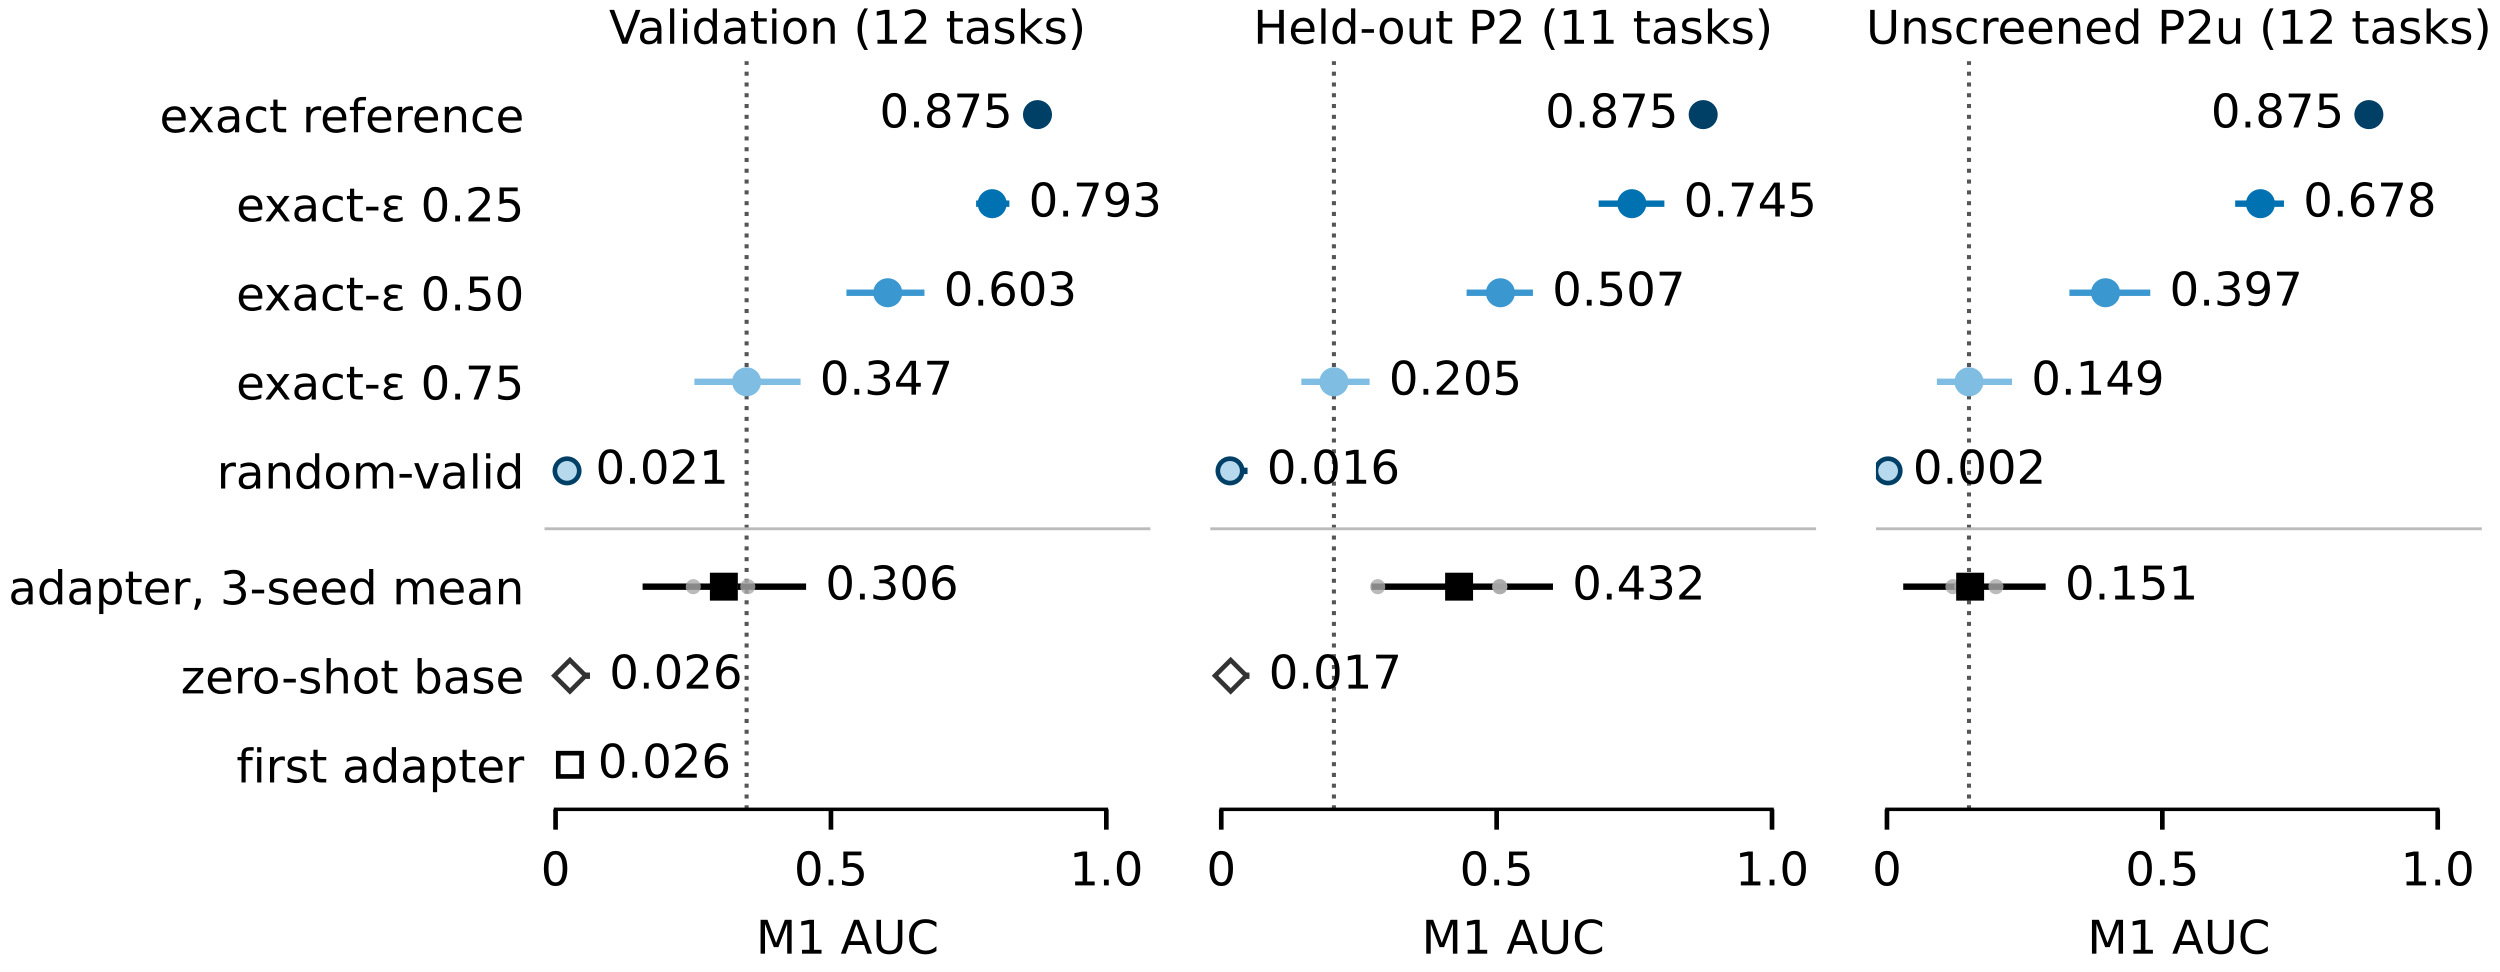
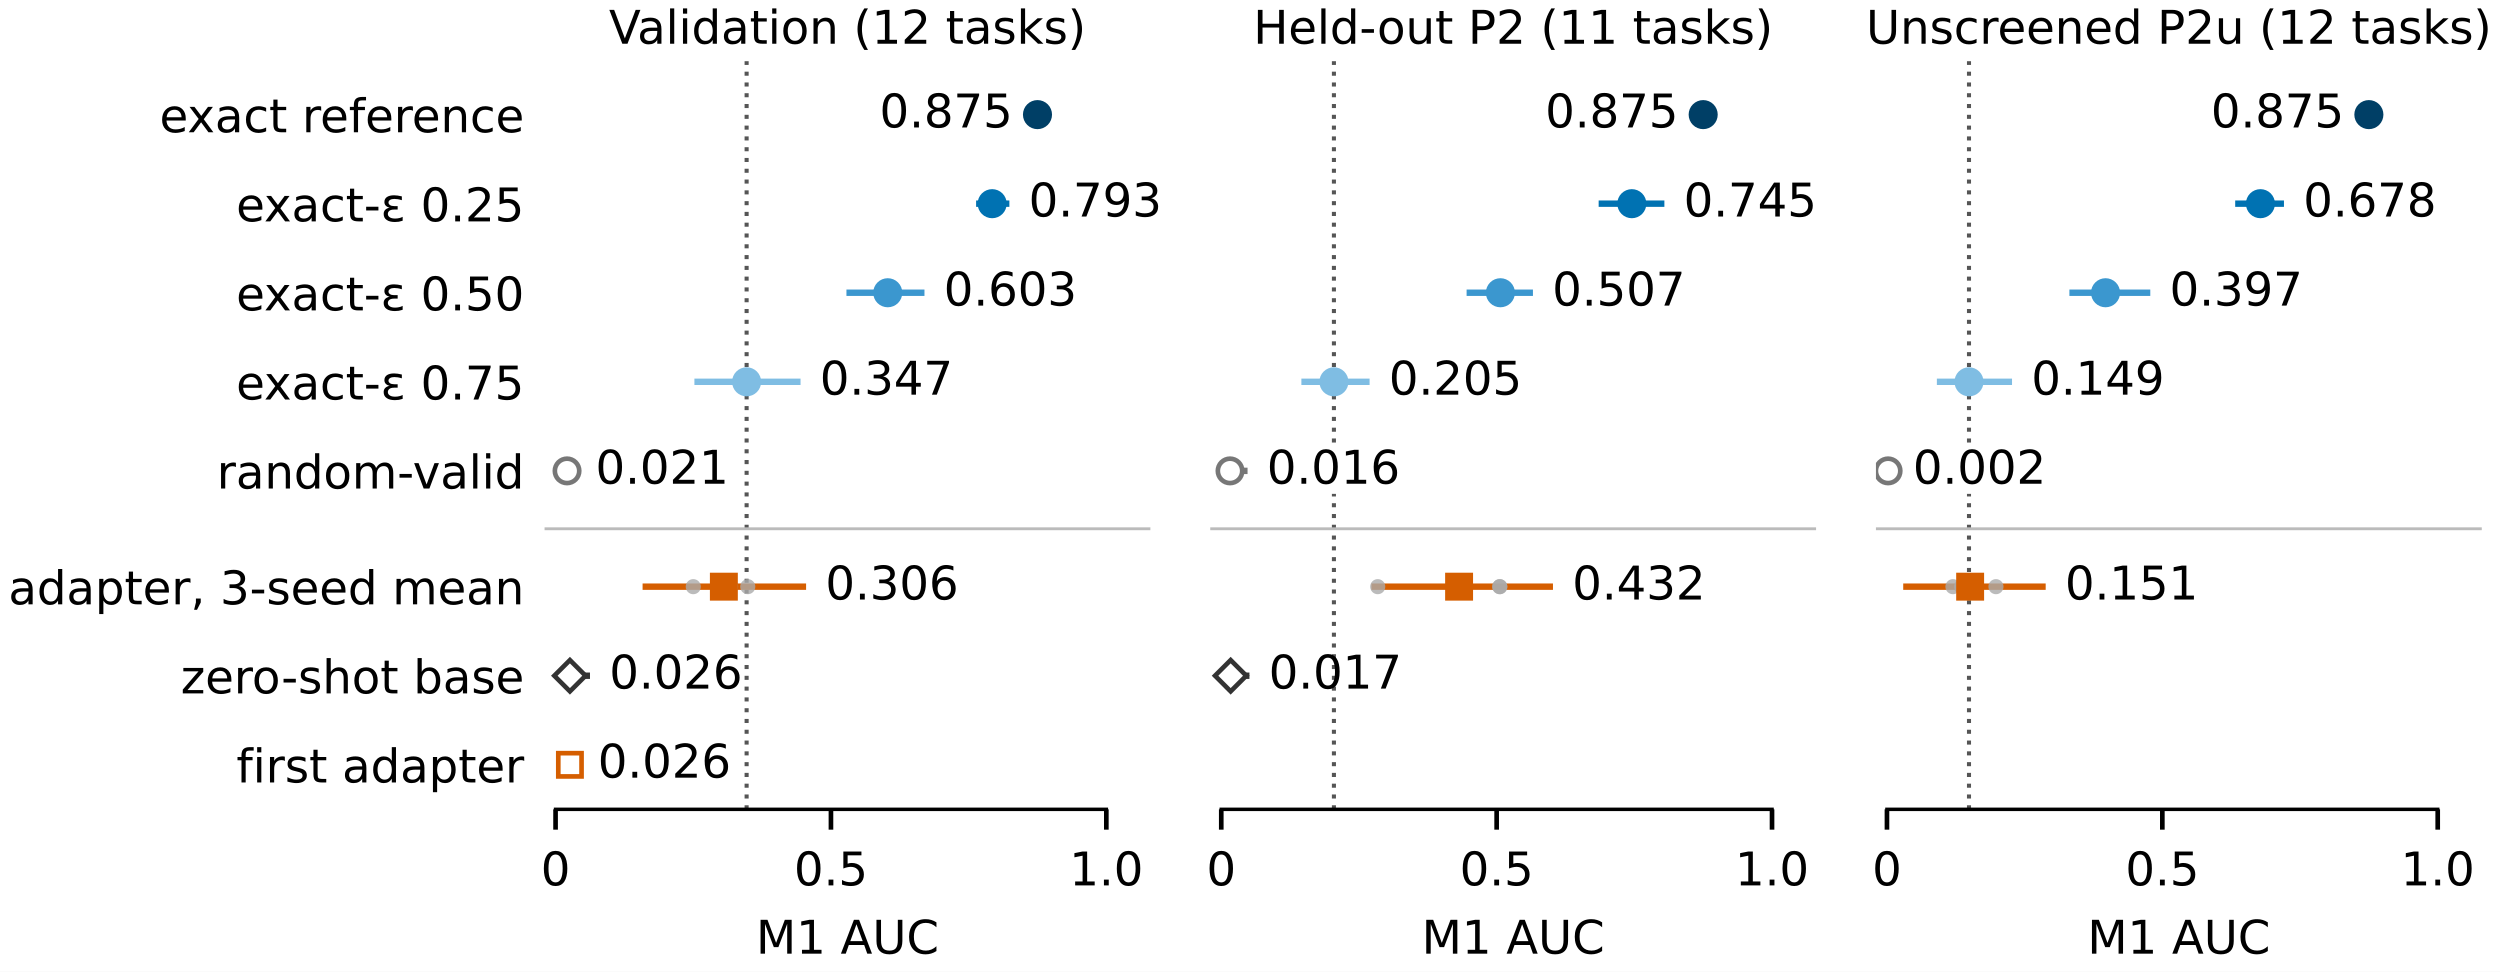
<svg xmlns="http://www.w3.org/2000/svg" xmlns:xlink="http://www.w3.org/1999/xlink" width="429.856pt" height="167.084pt" viewBox="0 0 429.856 167.084" version="1.1">
  <defs>
    <style type="text/css">*{stroke-linejoin: round; stroke-linecap: butt}</style>
  </defs>
  <g id="figure_1">
    <g id="patch_1">
      <path d="M 0 167.084  L 429.856 167.084  L 429.856 0  L 0 0  z " style="fill: #ffffff" />
    </g>
    <g id="axes_1">
      <g id="patch_2">
        <path d="M 93.632 139.159  L 197.801 139.159  L 197.801 10.519  L 93.632 10.519  z " style="fill: #ffffff" />
      </g>
      <g id="line2d_1">
-         <path d="M 128.375 139.159  L 128.375 10.519  " clip-path="url(#pef844c6f7c)" style="fill: none; stroke-dasharray: 0.7,1.155; stroke-dashoffset: 0; stroke: #555555; stroke-width: 0.7" />
+         <path d="M 128.375 139.159  L 128.375 10.519  " clip-path="url(#p55eaf7f641)" style="fill: none; stroke-dasharray: 0.7,1.155; stroke-dashoffset: 0; stroke: #555555; stroke-width: 0.7" />
      </g>
      <g id="matplotlib.axis_1">
        <g id="xtick_1">
          <g id="line2d_2">
            <defs>
-               <path id="m3a040ce43f" d="M 0 0  L 0 3.5  " style="stroke: #000000; stroke-width: 0.8" />
+               <path id="mbe295d2b6e" d="M 0 0  L 0 3.5  " style="stroke: #000000; stroke-width: 0.8" />
            </defs>
            <g>
-               <use xlink:href="#m3a040ce43f" x="95.526" y="139.159" style="stroke: #000000; stroke-width: 0.8" />
+               <use xlink:href="#mbe295d2b6e" x="95.526" y="139.159" style="stroke: #000000; stroke-width: 0.8" />
            </g>
          </g>
          <g id="text_1">
            <text style="font-size: 8px; font-family: 'DejaVu Sans'; text-anchor: middle" x="95.526" y="152.238" transform="rotate(-0 95.52647 152.2375)">0</text>
          </g>
        </g>
        <g id="xtick_2">
          <g id="line2d_3">
            <g>
-               <use xlink:href="#m3a040ce43f" x="142.876" y="139.159" style="stroke: #000000; stroke-width: 0.8" />
+               <use xlink:href="#mbe295d2b6e" x="142.876" y="139.159" style="stroke: #000000; stroke-width: 0.8" />
            </g>
          </g>
          <g id="text_2">
            <text style="font-size: 8px; font-family: 'DejaVu Sans'; text-anchor: middle" x="142.876" y="152.238" transform="rotate(-0 142.8758 152.2375)">0.5</text>
          </g>
        </g>
        <g id="xtick_3">
          <g id="line2d_4">
            <g>
-               <use xlink:href="#m3a040ce43f" x="190.225" y="139.159" style="stroke: #000000; stroke-width: 0.8" />
+               <use xlink:href="#mbe295d2b6e" x="190.225" y="139.159" style="stroke: #000000; stroke-width: 0.8" />
            </g>
          </g>
          <g id="text_3">
            <text style="font-size: 8px; font-family: 'DejaVu Sans'; text-anchor: middle" x="190.225" y="152.238" transform="rotate(-0 190.2251 152.2375)">1.0</text>
          </g>
        </g>
        <g id="text_4">
          <text style="font-size: 8px; font-family: 'DejaVu Sans'; text-anchor: middle" x="145.717" y="163.98" transform="rotate(-0 145.7167 163.98)">M1 AUC</text>
        </g>
      </g>
      <g id="matplotlib.axis_2">
        <g id="ytick_1">
          <g id="line2d_5" />
          <g id="text_5">
            <text style="font-size: 8px; font-family: 'DejaVu Sans'; text-anchor: end" x="90.132" y="22.747" transform="rotate(-0 90.1325 22.7467)">exact reference</text>
          </g>
        </g>
        <g id="ytick_2">
          <g id="line2d_6" />
          <g id="text_6">
            <text style="font-size: 8px; font-family: 'DejaVu Sans'; text-anchor: end" x="90.132" y="38.061" transform="rotate(-0 90.1325 38.06098)">exact-ε 0.25</text>
          </g>
        </g>
        <g id="ytick_3">
          <g id="line2d_7" />
          <g id="text_7">
            <text style="font-size: 8px; font-family: 'DejaVu Sans'; text-anchor: end" x="90.132" y="53.375" transform="rotate(-0 90.1325 53.37527)">exact-ε 0.50</text>
          </g>
        </g>
        <g id="ytick_4">
          <g id="line2d_8" />
          <g id="text_8">
            <text style="font-size: 8px; font-family: 'DejaVu Sans'; text-anchor: end" x="90.132" y="68.69" transform="rotate(-0 90.1325 68.68955)">exact-ε 0.75</text>
          </g>
        </g>
        <g id="ytick_5">
          <g id="line2d_9" />
          <g id="text_9">
            <text style="font-size: 8px; font-family: 'DejaVu Sans'; text-anchor: end" x="90.132" y="84.004" transform="rotate(-0 90.1325 84.00384)">random-valid</text>
          </g>
        </g>
        <g id="ytick_6">
          <g id="line2d_10" />
          <g id="text_10">
            <text style="font-size: 8px; font-family: 'DejaVu Sans'; text-anchor: end" x="90.132" y="103.912" transform="rotate(-0 90.1325 103.9124)">adapter, 3-seed mean</text>
          </g>
        </g>
        <g id="ytick_7">
          <g id="line2d_11" />
          <g id="text_11">
            <text style="font-size: 8px; font-family: 'DejaVu Sans'; text-anchor: end" x="90.132" y="119.227" transform="rotate(-0 90.1325 119.2267)">zero-shot base</text>
          </g>
        </g>
        <g id="ytick_8">
          <g id="line2d_12" />
          <g id="text_12">
            <text style="font-size: 8px; font-family: 'DejaVu Sans'; text-anchor: end" x="90.132" y="134.541" transform="rotate(-0 90.1325 134.541)">first adapter</text>
          </g>
        </g>
      </g>
      <g id="line2d_13">
-         <path d="M 93.632 90.919  L 197.801 90.919  " clip-path="url(#pef844c6f7c)" style="fill: none; stroke: #bbbbbb; stroke-width: 0.5; stroke-linecap: square" />
+         <path d="M 93.632 90.919  L 197.801 90.919  " clip-path="url(#p55eaf7f641)" style="fill: none; stroke: #bbbbbb; stroke-width: 0.5; stroke-linecap: square" />
      </g>
      <g id="line2d_14">
-         <path d="M 178.388 19.707  L 178.388 19.707  " clip-path="url(#pef844c6f7c)" style="fill: none; stroke: #003f66; stroke-width: 1.1" />
+         <path d="M 178.388 19.707  L 178.388 19.707  " clip-path="url(#p55eaf7f641)" style="fill: none; stroke: #003f66; stroke-width: 1.1" />
      </g>
      <g id="line2d_15">
-         <path d="M 167.833 35.022  L 173.554 35.022  " clip-path="url(#pef844c6f7c)" style="fill: none; stroke: #0072b2; stroke-width: 1.1" />
+         <path d="M 167.833 35.022  L 173.554 35.022  " clip-path="url(#p55eaf7f641)" style="fill: none; stroke: #0072b2; stroke-width: 1.1" />
      </g>
      <g id="line2d_16">
-         <path d="M 145.539 50.336  L 158.955 50.336  " clip-path="url(#pef844c6f7c)" style="fill: none; stroke: #3b97cf; stroke-width: 1.1" />
+         <path d="M 145.539 50.336  L 158.955 50.336  " clip-path="url(#p55eaf7f641)" style="fill: none; stroke: #3b97cf; stroke-width: 1.1" />
      </g>
      <g id="line2d_17">
-         <path d="M 119.398 65.65  L 137.648 65.65  " clip-path="url(#pef844c6f7c)" style="fill: none; stroke: #7fbde3; stroke-width: 1.1" />
+         <path d="M 119.398 65.65  L 137.648 65.65  " clip-path="url(#p55eaf7f641)" style="fill: none; stroke: #7fbde3; stroke-width: 1.1" />
      </g>
      <g id="line2d_18">
-         <path d="M 96.217 80.964  L 99.078 80.964  " clip-path="url(#pef844c6f7c)" style="fill: none; stroke: #003f66; stroke-width: 1.1" />
+         <path d="M 96.217 80.964  L 99.078 80.964  " clip-path="url(#p55eaf7f641)" style="fill: none; stroke: #777777; stroke-width: 1.1" />
      </g>
      <g id="line2d_19">
-         <path d="M 110.488 100.873  L 138.601 100.873  " clip-path="url(#pef844c6f7c)" style="fill: none; stroke: #000000; stroke-width: 1.1" />
+         <path d="M 110.488 100.873  L 138.601 100.873  " clip-path="url(#p55eaf7f641)" style="fill: none; stroke: #d55e00; stroke-width: 1.1" />
      </g>
      <g id="line2d_20">
-         <path d="M 95.526 116.187  L 101.445 116.187  " clip-path="url(#pef844c6f7c)" style="fill: none; stroke: #333333; stroke-width: 1.1" />
+         <path d="M 95.526 116.187  L 101.445 116.187  " clip-path="url(#p55eaf7f641)" style="fill: none; stroke: #333333; stroke-width: 1.1" />
      </g>
      <g id="line2d_21">
-         <path d="M 96.513 131.502  L 99.472 131.502  " clip-path="url(#pef844c6f7c)" style="fill: none; stroke: #000000; stroke-width: 1.1" />
+         <path d="M 96.513 131.502  L 99.472 131.502  " clip-path="url(#p55eaf7f641)" style="fill: none; stroke: #d55e00; stroke-width: 1.1" />
      </g>
      <g id="patch_3">
        <path d="M 95.526 139.159  L 190.225 139.159  " style="fill: none; stroke: #000000; stroke-width: 0.6; stroke-linejoin: miter; stroke-linecap: square" />
      </g>
      <g id="line2d_22">
        <defs>
-           <path id="m332fdf57f1" d="M 0 1.3  C 0.345 1.3 0.675 1.163 0.919 0.919  C 1.163 0.675 1.3 0.345 1.3 0  C 1.3 -0.345 1.163 -0.675 0.919 -0.919  C 0.675 -1.163 0.345 -1.3 0 -1.3  C -0.345 -1.3 -0.675 -1.163 -0.919 -0.919  C -1.163 -0.675 -1.3 -0.345 -1.3 0  C -1.3 0.345 -1.163 0.675 -0.919 0.919  C -0.675 1.163 -0.345 1.3 0 1.3  z " style="stroke: #000000; stroke-opacity: 0" />
-         </defs>
-         <g clip-path="url(#pef844c6f7c)">
-           <use xlink:href="#m332fdf57f1" x="128.572" y="100.873" style="fill: #aaaaaa; fill-opacity: 0.8; stroke: #000000; stroke-opacity: 0" />
-           <use xlink:href="#m332fdf57f1" x="119.201" y="100.873" style="fill: #aaaaaa; fill-opacity: 0.8; stroke: #000000; stroke-opacity: 0" />
-           <use xlink:href="#m332fdf57f1" x="125.613" y="100.873" style="fill: #aaaaaa; fill-opacity: 0.8; stroke: #000000; stroke-opacity: 0" />
+           <path id="m8050e06925" d="M 0 1.3  C 0.345 1.3 0.675 1.163 0.919 0.919  C 1.163 0.675 1.3 0.345 1.3 0  C 1.3 -0.345 1.163 -0.675 0.919 -0.919  C 0.675 -1.163 0.345 -1.3 0 -1.3  C -0.345 -1.3 -0.675 -1.163 -0.919 -0.919  C -1.163 -0.675 -1.3 -0.345 -1.3 0  C -1.3 0.345 -1.163 0.675 -0.919 0.919  C -0.675 1.163 -0.345 1.3 0 1.3  z " style="stroke: #000000; stroke-opacity: 0" />
+         </defs>
+         <g clip-path="url(#p55eaf7f641)">
+           <use xlink:href="#m8050e06925" x="128.572" y="100.873" style="fill: #aaaaaa; fill-opacity: 0.8; stroke: #000000; stroke-opacity: 0" />
+           <use xlink:href="#m8050e06925" x="119.201" y="100.873" style="fill: #aaaaaa; fill-opacity: 0.8; stroke: #000000; stroke-opacity: 0" />
+           <use xlink:href="#m8050e06925" x="125.613" y="100.873" style="fill: #aaaaaa; fill-opacity: 0.8; stroke: #000000; stroke-opacity: 0" />
        </g>
      </g>
      <g id="text_13">
        <text style="font-size: 8px; font-family: 'DejaVu Sans'; text-anchor: end" x="174.126" y="21.915" transform="rotate(-0 174.1263 21.91482)">0.875</text>
      </g>
      <g id="text_14">
        <text style="font-size: 8px; font-family: 'DejaVu Sans'; text-anchor: start" x="176.869" y="37.229" transform="rotate(-0 176.8687 37.22911)">0.793</text>
      </g>
      <g id="text_15">
        <text style="font-size: 8px; font-family: 'DejaVu Sans'; text-anchor: start" x="162.269" y="52.543" transform="rotate(-0 162.2693 52.54339)">0.603</text>
      </g>
      <g id="text_16">
        <text style="font-size: 8px; font-family: 'DejaVu Sans'; text-anchor: start" x="140.962" y="67.858" transform="rotate(-0 140.9621 67.85768)">0.347</text>
      </g>
      <g id="text_17">
+         <g id="patch_4">
+           <path d="M 102.312 84.916  L 125.375 84.916  L 125.375 77.013  L 102.312 77.013  z " style="fill: #ffffff" />
+         </g>
        <text style="font-size: 8px; font-family: 'DejaVu Sans'; text-anchor: start" x="102.392" y="83.172" transform="rotate(-0 102.3921 83.17196)">0.021</text>
      </g>
      <g id="text_18">
        <text style="font-size: 8px; font-family: 'DejaVu Sans'; text-anchor: start" x="141.916" y="103.081" transform="rotate(-0 141.9156 103.0805)">0.306</text>
      </g>
      <g id="text_19">
        <text style="font-size: 8px; font-family: 'DejaVu Sans'; text-anchor: start" x="104.76" y="118.395" transform="rotate(-0 104.7596 118.3948)">0.026</text>
      </g>
      <g id="text_20">
        <text style="font-size: 8px; font-family: 'DejaVu Sans'; text-anchor: start" x="102.787" y="133.709" transform="rotate(-0 102.7867 133.7091)">0.026</text>
      </g>
      <g id="text_21">
        <text style="font-size: 8px; font-family: 'DejaVu Sans'; text-anchor: middle" x="145.717" y="7.519" transform="rotate(-0 145.7167 7.51875)">Validation (12 tasks)</text>
      </g>
      <g id="line2d_23">
        <defs>
-           <path id="m3e62aa4b8b" d="M 0 2.1  C 0.557 2.1 1.091 1.879 1.485 1.485  C 1.879 1.091 2.1 0.557 2.1 0  C 2.1 -0.557 1.879 -1.091 1.485 -1.485  C 1.091 -1.879 0.557 -2.1 0 -2.1  C -0.557 -2.1 -1.091 -1.879 -1.485 -1.485  C -1.879 -1.091 -2.1 -0.557 -2.1 0  C -2.1 0.557 -1.879 1.091 -1.485 1.485  C -1.091 1.879 -0.557 2.1 0 2.1  z " style="stroke: #003f66; stroke-width: 0.8" />
-         </defs>
-         <g clip-path="url(#pef844c6f7c)">
-           <use xlink:href="#m3e62aa4b8b" x="178.388" y="19.707" style="fill: #003f66; stroke: #003f66; stroke-width: 0.8" />
+           <path id="m3a0c92a28d" d="M 0 2.1  C 0.557 2.1 1.091 1.879 1.485 1.485  C 1.879 1.091 2.1 0.557 2.1 0  C 2.1 -0.557 1.879 -1.091 1.485 -1.485  C 1.091 -1.879 0.557 -2.1 0 -2.1  C -0.557 -2.1 -1.091 -1.879 -1.485 -1.485  C -1.879 -1.091 -2.1 -0.557 -2.1 0  C -2.1 0.557 -1.879 1.091 -1.485 1.485  C -1.091 1.879 -0.557 2.1 0 2.1  z " style="stroke: #003f66; stroke-width: 0.8" />
+         </defs>
+         <g clip-path="url(#p55eaf7f641)">
+           <use xlink:href="#m3a0c92a28d" x="178.388" y="19.707" style="fill: #003f66; stroke: #003f66; stroke-width: 0.8" />
        </g>
      </g>
      <g id="line2d_24">
        <defs>
-           <path id="m45e6b9bdeb" d="M 0 2.1  C 0.557 2.1 1.091 1.879 1.485 1.485  C 1.879 1.091 2.1 0.557 2.1 0  C 2.1 -0.557 1.879 -1.091 1.485 -1.485  C 1.091 -1.879 0.557 -2.1 0 -2.1  C -0.557 -2.1 -1.091 -1.879 -1.485 -1.485  C -1.879 -1.091 -2.1 -0.557 -2.1 0  C -2.1 0.557 -1.879 1.091 -1.485 1.485  C -1.091 1.879 -0.557 2.1 0 2.1  z " style="stroke: #0072b2; stroke-width: 0.8" />
-         </defs>
-         <g clip-path="url(#pef844c6f7c)">
-           <use xlink:href="#m45e6b9bdeb" x="170.595" y="35.022" style="fill: #0072b2; stroke: #0072b2; stroke-width: 0.8" />
+           <path id="m897aeaf6af" d="M 0 2.1  C 0.557 2.1 1.091 1.879 1.485 1.485  C 1.879 1.091 2.1 0.557 2.1 0  C 2.1 -0.557 1.879 -1.091 1.485 -1.485  C 1.091 -1.879 0.557 -2.1 0 -2.1  C -0.557 -2.1 -1.091 -1.879 -1.485 -1.485  C -1.879 -1.091 -2.1 -0.557 -2.1 0  C -2.1 0.557 -1.879 1.091 -1.485 1.485  C -1.091 1.879 -0.557 2.1 0 2.1  z " style="stroke: #0072b2; stroke-width: 0.8" />
+         </defs>
+         <g clip-path="url(#p55eaf7f641)">
+           <use xlink:href="#m897aeaf6af" x="170.595" y="35.022" style="fill: #0072b2; stroke: #0072b2; stroke-width: 0.8" />
        </g>
      </g>
      <g id="line2d_25">
        <defs>
-           <path id="m58b768eb23" d="M 0 2.1  C 0.557 2.1 1.091 1.879 1.485 1.485  C 1.879 1.091 2.1 0.557 2.1 0  C 2.1 -0.557 1.879 -1.091 1.485 -1.485  C 1.091 -1.879 0.557 -2.1 0 -2.1  C -0.557 -2.1 -1.091 -1.879 -1.485 -1.485  C -1.879 -1.091 -2.1 -0.557 -2.1 0  C -2.1 0.557 -1.879 1.091 -1.485 1.485  C -1.091 1.879 -0.557 2.1 0 2.1  z " style="stroke: #3b97cf; stroke-width: 0.8" />
-         </defs>
-         <g clip-path="url(#pef844c6f7c)">
-           <use xlink:href="#m58b768eb23" x="152.642" y="50.336" style="fill: #3b97cf; stroke: #3b97cf; stroke-width: 0.8" />
+           <path id="m8aa65639db" d="M 0 2.1  C 0.557 2.1 1.091 1.879 1.485 1.485  C 1.879 1.091 2.1 0.557 2.1 0  C 2.1 -0.557 1.879 -1.091 1.485 -1.485  C 1.091 -1.879 0.557 -2.1 0 -2.1  C -0.557 -2.1 -1.091 -1.879 -1.485 -1.485  C -1.879 -1.091 -2.1 -0.557 -2.1 0  C -2.1 0.557 -1.879 1.091 -1.485 1.485  C -1.091 1.879 -0.557 2.1 0 2.1  z " style="stroke: #3b97cf; stroke-width: 0.8" />
+         </defs>
+         <g clip-path="url(#p55eaf7f641)">
+           <use xlink:href="#m8aa65639db" x="152.642" y="50.336" style="fill: #3b97cf; stroke: #3b97cf; stroke-width: 0.8" />
        </g>
      </g>
      <g id="line2d_26">
        <defs>
-           <path id="me477cae428" d="M 0 2.1  C 0.557 2.1 1.091 1.879 1.485 1.485  C 1.879 1.091 2.1 0.557 2.1 0  C 2.1 -0.557 1.879 -1.091 1.485 -1.485  C 1.091 -1.879 0.557 -2.1 0 -2.1  C -0.557 -2.1 -1.091 -1.879 -1.485 -1.485  C -1.879 -1.091 -2.1 -0.557 -2.1 0  C -2.1 0.557 -1.879 1.091 -1.485 1.485  C -1.091 1.879 -0.557 2.1 0 2.1  z " style="stroke: #7fbde3; stroke-width: 0.8" />
-         </defs>
-         <g clip-path="url(#pef844c6f7c)">
-           <use xlink:href="#me477cae428" x="128.375" y="65.65" style="fill: #7fbde3; stroke: #7fbde3; stroke-width: 0.8" />
+           <path id="m4ae7838492" d="M 0 2.1  C 0.557 2.1 1.091 1.879 1.485 1.485  C 1.879 1.091 2.1 0.557 2.1 0  C 2.1 -0.557 1.879 -1.091 1.485 -1.485  C 1.091 -1.879 0.557 -2.1 0 -2.1  C -0.557 -2.1 -1.091 -1.879 -1.485 -1.485  C -1.879 -1.091 -2.1 -0.557 -2.1 0  C -2.1 0.557 -1.879 1.091 -1.485 1.485  C -1.091 1.879 -0.557 2.1 0 2.1  z " style="stroke: #7fbde3; stroke-width: 0.8" />
+         </defs>
+         <g clip-path="url(#p55eaf7f641)">
+           <use xlink:href="#m4ae7838492" x="128.375" y="65.65" style="fill: #7fbde3; stroke: #7fbde3; stroke-width: 0.8" />
        </g>
      </g>
      <g id="line2d_27">
        <defs>
-           <path id="m9aaba3adce" d="M 0 2.1  C 0.557 2.1 1.091 1.879 1.485 1.485  C 1.879 1.091 2.1 0.557 2.1 0  C 2.1 -0.557 1.879 -1.091 1.485 -1.485  C 1.091 -1.879 0.557 -2.1 0 -2.1  C -0.557 -2.1 -1.091 -1.879 -1.485 -1.485  C -1.879 -1.091 -2.1 -0.557 -2.1 0  C -2.1 0.557 -1.879 1.091 -1.485 1.485  C -1.091 1.879 -0.557 2.1 0 2.1  z " style="stroke: #003f66; stroke-width: 0.8" />
-         </defs>
-         <g clip-path="url(#pef844c6f7c)">
-           <use xlink:href="#m9aaba3adce" x="97.499" y="80.964" style="fill: #b7d9ee; stroke: #003f66; stroke-width: 0.8" />
+           <path id="m5b9605632e" d="M 0 2.1  C 0.557 2.1 1.091 1.879 1.485 1.485  C 1.879 1.091 2.1 0.557 2.1 0  C 2.1 -0.557 1.879 -1.091 1.485 -1.485  C 1.091 -1.879 0.557 -2.1 0 -2.1  C -0.557 -2.1 -1.091 -1.879 -1.485 -1.485  C -1.879 -1.091 -2.1 -0.557 -2.1 0  C -2.1 0.557 -1.879 1.091 -1.485 1.485  C -1.091 1.879 -0.557 2.1 0 2.1  z " style="stroke: #777777; stroke-width: 0.8" />
+         </defs>
+         <g clip-path="url(#p55eaf7f641)">
+           <use xlink:href="#m5b9605632e" x="97.499" y="80.964" style="fill: #ffffff; stroke: #777777; stroke-width: 0.8" />
        </g>
      </g>
      <g id="line2d_28">
        <defs>
-           <path id="m0bb51e937c" d="M -2 2  L 2 2  L 2 -2  L -2 -2  z " style="stroke: #000000; stroke-width: 0.8; stroke-linejoin: miter" />
-         </defs>
-         <g clip-path="url(#pef844c6f7c)">
-           <use xlink:href="#m0bb51e937c" x="124.462" y="100.873" style="stroke: #000000; stroke-width: 0.8; stroke-linejoin: miter" />
+           <path id="mcd7fd7f8b3" d="M -2 2  L 2 2  L 2 -2  L -2 -2  z " style="stroke: #d55e00; stroke-width: 0.8; stroke-linejoin: miter" />
+         </defs>
+         <g clip-path="url(#p55eaf7f641)">
+           <use xlink:href="#mcd7fd7f8b3" x="124.462" y="100.873" style="fill: #d55e00; stroke: #d55e00; stroke-width: 0.8; stroke-linejoin: miter" />
        </g>
      </g>
      <g id="line2d_29">
        <defs>
-           <path id="mbdc8732dc2" d="M -0 2.687  L 2.687 0  L 0 -2.687  L -2.687 -0  z " style="stroke: #333333; stroke-width: 0.8; stroke-linejoin: miter" />
-         </defs>
-         <g clip-path="url(#pef844c6f7c)">
-           <use xlink:href="#mbdc8732dc2" x="97.993" y="116.187" style="fill: #ffffff; stroke: #333333; stroke-width: 0.8; stroke-linejoin: miter" />
+           <path id="m11644491fa" d="M -0 2.687  L 2.687 0  L 0 -2.687  L -2.687 -0  z " style="stroke: #333333; stroke-width: 0.8; stroke-linejoin: miter" />
+         </defs>
+         <g clip-path="url(#p55eaf7f641)">
+           <use xlink:href="#m11644491fa" x="97.993" y="116.187" style="fill: #ffffff; stroke: #333333; stroke-width: 0.8; stroke-linejoin: miter" />
        </g>
      </g>
      <g id="line2d_30">
        <defs>
-           <path id="mac73d45a81" d="M -2 2  L 2 2  L 2 -2  L -2 -2  z " style="stroke: #000000; stroke-width: 0.8; stroke-linejoin: miter" />
-         </defs>
-         <g clip-path="url(#pef844c6f7c)">
-           <use xlink:href="#mac73d45a81" x="97.993" y="131.502" style="fill: #ffffff; stroke: #000000; stroke-width: 0.8; stroke-linejoin: miter" />
+           <path id="m2df08956ce" d="M -2 2  L 2 2  L 2 -2  L -2 -2  z " style="stroke: #d55e00; stroke-width: 0.8; stroke-linejoin: miter" />
+         </defs>
+         <g clip-path="url(#p55eaf7f641)">
+           <use xlink:href="#m2df08956ce" x="97.993" y="131.502" style="fill: #ffffff; stroke: #d55e00; stroke-width: 0.8; stroke-linejoin: miter" />
        </g>
      </g>
    </g>
    <g id="axes_2">
-       <g id="patch_4">
+       <g id="patch_5">
        <path d="M 208.093 139.159  L 312.262 139.159  L 312.262 10.519  L 208.093 10.519  z " style="fill: #ffffff" />
      </g>
      <g id="line2d_31">
-         <path d="M 229.357 139.159  L 229.357 10.519  " clip-path="url(#p5850f20305)" style="fill: none; stroke-dasharray: 0.7,1.155; stroke-dashoffset: 0; stroke: #555555; stroke-width: 0.7" />
+         <path d="M 229.357 139.159  L 229.357 10.519  " clip-path="url(#pbb72bcd5d4)" style="fill: none; stroke-dasharray: 0.7,1.155; stroke-dashoffset: 0; stroke: #555555; stroke-width: 0.7" />
      </g>
      <g id="matplotlib.axis_3">
        <g id="xtick_4">
          <g id="line2d_32">
            <g>
-               <use xlink:href="#m3a040ce43f" x="209.987" y="139.159" style="stroke: #000000; stroke-width: 0.8" />
+               <use xlink:href="#mbe295d2b6e" x="209.987" y="139.159" style="stroke: #000000; stroke-width: 0.8" />
            </g>
          </g>
          <g id="text_22">
            <text style="font-size: 8px; font-family: 'DejaVu Sans'; text-anchor: middle" x="209.987" y="152.238" transform="rotate(-0 209.9872 152.2375)">0</text>
          </g>
        </g>
        <g id="xtick_5">
          <g id="line2d_33">
            <g>
-               <use xlink:href="#m3a040ce43f" x="257.337" y="139.159" style="stroke: #000000; stroke-width: 0.8" />
+               <use xlink:href="#mbe295d2b6e" x="257.337" y="139.159" style="stroke: #000000; stroke-width: 0.8" />
            </g>
          </g>
          <g id="text_23">
            <text style="font-size: 8px; font-family: 'DejaVu Sans'; text-anchor: middle" x="257.337" y="152.238" transform="rotate(-0 257.3365 152.2375)">0.5</text>
          </g>
        </g>
        <g id="xtick_6">
          <g id="line2d_34">
            <g>
-               <use xlink:href="#m3a040ce43f" x="304.686" y="139.159" style="stroke: #000000; stroke-width: 0.8" />
+               <use xlink:href="#mbe295d2b6e" x="304.686" y="139.159" style="stroke: #000000; stroke-width: 0.8" />
            </g>
          </g>
          <g id="text_24">
            <text style="font-size: 8px; font-family: 'DejaVu Sans'; text-anchor: middle" x="304.686" y="152.238" transform="rotate(-0 304.6859 152.2375)">1.0</text>
          </g>
        </g>
        <g id="text_25">
          <text style="font-size: 8px; font-family: 'DejaVu Sans'; text-anchor: middle" x="260.178" y="163.98" transform="rotate(-0 260.1775 163.98)">M1 AUC</text>
        </g>
      </g>
      <g id="matplotlib.axis_4">
        <g id="ytick_9">
          <g id="line2d_35" />
        </g>
        <g id="ytick_10">
          <g id="line2d_36" />
        </g>
        <g id="ytick_11">
          <g id="line2d_37" />
        </g>
        <g id="ytick_12">
          <g id="line2d_38" />
        </g>
        <g id="ytick_13">
          <g id="line2d_39" />
        </g>
        <g id="ytick_14">
          <g id="line2d_40" />
        </g>
        <g id="ytick_15">
          <g id="line2d_41" />
        </g>
        <g id="ytick_16">
          <g id="line2d_42" />
        </g>
      </g>
      <g id="line2d_43">
-         <path d="M 208.093 90.919  L 312.262 90.919  " clip-path="url(#p5850f20305)" style="fill: none; stroke: #bbbbbb; stroke-width: 0.5; stroke-linecap: square" />
+         <path d="M 208.093 90.919  L 312.262 90.919  " clip-path="url(#pbb72bcd5d4)" style="fill: none; stroke: #bbbbbb; stroke-width: 0.5; stroke-linecap: square" />
      </g>
      <g id="line2d_44">
-         <path d="M 292.849 19.707  L 292.849 19.707  " clip-path="url(#p5850f20305)" style="fill: none; stroke: #003f66; stroke-width: 1.1" />
+         <path d="M 292.849 19.707  L 292.849 19.707  " clip-path="url(#pbb72bcd5d4)" style="fill: none; stroke: #003f66; stroke-width: 1.1" />
      </g>
      <g id="line2d_45">
-         <path d="M 274.877 35.022  L 286.177 35.022  " clip-path="url(#p5850f20305)" style="fill: none; stroke: #0072b2; stroke-width: 1.1" />
+         <path d="M 274.877 35.022  L 286.177 35.022  " clip-path="url(#pbb72bcd5d4)" style="fill: none; stroke: #0072b2; stroke-width: 1.1" />
      </g>
      <g id="line2d_46">
-         <path d="M 252.171 50.336  L 263.578 50.336  " clip-path="url(#p5850f20305)" style="fill: none; stroke: #3b97cf; stroke-width: 1.1" />
+         <path d="M 252.171 50.336  L 263.578 50.336  " clip-path="url(#pbb72bcd5d4)" style="fill: none; stroke: #3b97cf; stroke-width: 1.1" />
      </g>
      <g id="line2d_47">
-         <path d="M 223.762 65.65  L 235.491 65.65  " clip-path="url(#p5850f20305)" style="fill: none; stroke: #7fbde3; stroke-width: 1.1" />
+         <path d="M 223.762 65.65  L 235.491 65.65  " clip-path="url(#pbb72bcd5d4)" style="fill: none; stroke: #7fbde3; stroke-width: 1.1" />
      </g>
      <g id="line2d_48">
-         <path d="M 209.987 80.964  L 214.507 80.964  " clip-path="url(#p5850f20305)" style="fill: none; stroke: #003f66; stroke-width: 1.1" />
+         <path d="M 209.987 80.964  L 214.507 80.964  " clip-path="url(#pbb72bcd5d4)" style="fill: none; stroke: #777777; stroke-width: 1.1" />
      </g>
      <g id="line2d_49">
-         <path d="M 235.814 100.873  L 267.022 100.873  " clip-path="url(#p5850f20305)" style="fill: none; stroke: #000000; stroke-width: 1.1" />
+         <path d="M 235.814 100.873  L 267.022 100.873  " clip-path="url(#pbb72bcd5d4)" style="fill: none; stroke: #d55e00; stroke-width: 1.1" />
      </g>
      <g id="line2d_50">
-         <path d="M 209.987 116.187  L 214.83 116.187  " clip-path="url(#p5850f20305)" style="fill: none; stroke: #333333; stroke-width: 1.1" />
-       </g>
-       <g id="patch_5">
+         <path d="M 209.987 116.187  L 214.83 116.187  " clip-path="url(#pbb72bcd5d4)" style="fill: none; stroke: #333333; stroke-width: 1.1" />
+       </g>
+       <g id="patch_6">
        <path d="M 209.987 139.159  L 304.686 139.159  " style="fill: none; stroke: #000000; stroke-width: 0.6; stroke-linejoin: miter; stroke-linecap: square" />
      </g>
      <g id="line2d_51">
-         <g clip-path="url(#p5850f20305)">
-           <use xlink:href="#m332fdf57f1" x="257.875" y="100.873" style="fill: #aaaaaa; fill-opacity: 0.8; stroke: #000000; stroke-opacity: 0" />
-           <use xlink:href="#m332fdf57f1" x="236.89" y="100.873" style="fill: #aaaaaa; fill-opacity: 0.8; stroke: #000000; stroke-opacity: 0" />
-           <use xlink:href="#m332fdf57f1" x="257.875" y="100.873" style="fill: #aaaaaa; fill-opacity: 0.8; stroke: #000000; stroke-opacity: 0" />
+         <g clip-path="url(#pbb72bcd5d4)">
+           <use xlink:href="#m8050e06925" x="257.875" y="100.873" style="fill: #aaaaaa; fill-opacity: 0.8; stroke: #000000; stroke-opacity: 0" />
+           <use xlink:href="#m8050e06925" x="236.89" y="100.873" style="fill: #aaaaaa; fill-opacity: 0.8; stroke: #000000; stroke-opacity: 0" />
+           <use xlink:href="#m8050e06925" x="257.875" y="100.873" style="fill: #aaaaaa; fill-opacity: 0.8; stroke: #000000; stroke-opacity: 0" />
        </g>
      </g>
      <g id="text_26">
        <text style="font-size: 8px; font-family: 'DejaVu Sans'; text-anchor: end" x="288.587" y="21.915" transform="rotate(-0 288.5871 21.91482)">0.875</text>
      </g>
      <g id="text_27">
        <text style="font-size: 8px; font-family: 'DejaVu Sans'; text-anchor: start" x="289.491" y="37.229" transform="rotate(-0 289.491 37.22911)">0.745</text>
      </g>
      <g id="text_28">
        <text style="font-size: 8px; font-family: 'DejaVu Sans'; text-anchor: start" x="266.892" y="52.543" transform="rotate(-0 266.8925 52.54339)">0.507</text>
      </g>
      <g id="text_29">
        <text style="font-size: 8px; font-family: 'DejaVu Sans'; text-anchor: start" x="238.806" y="67.858" transform="rotate(-0 238.8057 67.85768)">0.205</text>
      </g>
      <g id="text_30">
+         <g id="patch_7">
+           <path d="M 217.741 84.916  L 240.804 84.916  L 240.804 77.013  L 217.741 77.013  z " style="fill: #ffffff" />
+         </g>
        <text style="font-size: 8px; font-family: 'DejaVu Sans'; text-anchor: start" x="217.821" y="83.172" transform="rotate(-0 217.8214 83.17196)">0.016</text>
      </g>
      <g id="text_31">
        <text style="font-size: 8px; font-family: 'DejaVu Sans'; text-anchor: start" x="270.336" y="103.081" transform="rotate(-0 270.3361 103.0805)">0.432</text>
      </g>
      <g id="text_32">
        <text style="font-size: 8px; font-family: 'DejaVu Sans'; text-anchor: start" x="218.144" y="118.395" transform="rotate(-0 218.1442 118.3948)">0.017</text>
      </g>
      <g id="text_33">
        <text style="font-size: 8px; font-family: 'DejaVu Sans'; text-anchor: middle" x="260.178" y="7.519" transform="rotate(-0 260.1775 7.51875)">Held-out P2 (11 tasks)</text>
      </g>
      <g id="line2d_52">
-         <g clip-path="url(#p5850f20305)">
-           <use xlink:href="#m3e62aa4b8b" x="292.849" y="19.707" style="fill: #003f66; stroke: #003f66; stroke-width: 0.8" />
+         <g clip-path="url(#pbb72bcd5d4)">
+           <use xlink:href="#m3a0c92a28d" x="292.849" y="19.707" style="fill: #003f66; stroke: #003f66; stroke-width: 0.8" />
        </g>
      </g>
      <g id="line2d_53">
-         <g clip-path="url(#p5850f20305)">
-           <use xlink:href="#m45e6b9bdeb" x="280.581" y="35.022" style="fill: #0072b2; stroke: #0072b2; stroke-width: 0.8" />
+         <g clip-path="url(#pbb72bcd5d4)">
+           <use xlink:href="#m897aeaf6af" x="280.581" y="35.022" style="fill: #0072b2; stroke: #0072b2; stroke-width: 0.8" />
        </g>
      </g>
      <g id="line2d_54">
-         <g clip-path="url(#p5850f20305)">
-           <use xlink:href="#m58b768eb23" x="257.982" y="50.336" style="fill: #3b97cf; stroke: #3b97cf; stroke-width: 0.8" />
+         <g clip-path="url(#pbb72bcd5d4)">
+           <use xlink:href="#m8aa65639db" x="257.982" y="50.336" style="fill: #3b97cf; stroke: #3b97cf; stroke-width: 0.8" />
        </g>
      </g>
      <g id="line2d_55">
-         <g clip-path="url(#p5850f20305)">
-           <use xlink:href="#me477cae428" x="229.357" y="65.65" style="fill: #7fbde3; stroke: #7fbde3; stroke-width: 0.8" />
+         <g clip-path="url(#pbb72bcd5d4)">
+           <use xlink:href="#m4ae7838492" x="229.357" y="65.65" style="fill: #7fbde3; stroke: #7fbde3; stroke-width: 0.8" />
        </g>
      </g>
      <g id="line2d_56">
-         <g clip-path="url(#p5850f20305)">
-           <use xlink:href="#m9aaba3adce" x="211.494" y="80.964" style="fill: #b7d9ee; stroke: #003f66; stroke-width: 0.8" />
+         <g clip-path="url(#pbb72bcd5d4)">
+           <use xlink:href="#m5b9605632e" x="211.494" y="80.964" style="fill: #ffffff; stroke: #777777; stroke-width: 0.8" />
        </g>
      </g>
      <g id="line2d_57">
-         <g clip-path="url(#p5850f20305)">
-           <use xlink:href="#m0bb51e937c" x="250.88" y="100.873" style="stroke: #000000; stroke-width: 0.8; stroke-linejoin: miter" />
+         <g clip-path="url(#pbb72bcd5d4)">
+           <use xlink:href="#mcd7fd7f8b3" x="250.88" y="100.873" style="fill: #d55e00; stroke: #d55e00; stroke-width: 0.8; stroke-linejoin: miter" />
        </g>
      </g>
      <g id="line2d_58">
-         <g clip-path="url(#p5850f20305)">
-           <use xlink:href="#mbdc8732dc2" x="211.601" y="116.187" style="fill: #ffffff; stroke: #333333; stroke-width: 0.8; stroke-linejoin: miter" />
+         <g clip-path="url(#pbb72bcd5d4)">
+           <use xlink:href="#m11644491fa" x="211.601" y="116.187" style="fill: #ffffff; stroke: #333333; stroke-width: 0.8; stroke-linejoin: miter" />
        </g>
      </g>
    </g>
    <g id="axes_3">
-       <g id="patch_6">
+       <g id="patch_8">
        <path d="M 322.554 139.159  L 426.723 139.159  L 426.723 10.519  L 322.554 10.519  z " style="fill: #ffffff" />
      </g>
      <g id="line2d_59">
-         <path d="M 338.554 139.159  L 338.554 10.519  " clip-path="url(#pea0591a498)" style="fill: none; stroke-dasharray: 0.7,1.155; stroke-dashoffset: 0; stroke: #555555; stroke-width: 0.7" />
+         <path d="M 338.554 139.159  L 338.554 10.519  " clip-path="url(#pcdffa5443a)" style="fill: none; stroke-dasharray: 0.7,1.155; stroke-dashoffset: 0; stroke: #555555; stroke-width: 0.7" />
      </g>
      <g id="matplotlib.axis_5">
        <g id="xtick_7">
          <g id="line2d_60">
            <g>
-               <use xlink:href="#m3a040ce43f" x="324.448" y="139.159" style="stroke: #000000; stroke-width: 0.8" />
+               <use xlink:href="#mbe295d2b6e" x="324.448" y="139.159" style="stroke: #000000; stroke-width: 0.8" />
            </g>
          </g>
          <g id="text_34">
            <text style="font-size: 8px; font-family: 'DejaVu Sans'; text-anchor: middle" x="324.448" y="152.238" transform="rotate(-0 324.448 152.2375)">0</text>
          </g>
        </g>
        <g id="xtick_8">
          <g id="line2d_61">
            <g>
-               <use xlink:href="#m3a040ce43f" x="371.797" y="139.159" style="stroke: #000000; stroke-width: 0.8" />
+               <use xlink:href="#mbe295d2b6e" x="371.797" y="139.159" style="stroke: #000000; stroke-width: 0.8" />
            </g>
          </g>
          <g id="text_35">
            <text style="font-size: 8px; font-family: 'DejaVu Sans'; text-anchor: middle" x="371.797" y="152.238" transform="rotate(-0 371.7973 152.2375)">0.5</text>
          </g>
        </g>
        <g id="xtick_9">
          <g id="line2d_62">
            <g>
-               <use xlink:href="#m3a040ce43f" x="419.147" y="139.159" style="stroke: #000000; stroke-width: 0.8" />
+               <use xlink:href="#mbe295d2b6e" x="419.147" y="139.159" style="stroke: #000000; stroke-width: 0.8" />
            </g>
          </g>
          <g id="text_36">
            <text style="font-size: 8px; font-family: 'DejaVu Sans'; text-anchor: middle" x="419.147" y="152.238" transform="rotate(-0 419.1466 152.2375)">1.0</text>
          </g>
        </g>
        <g id="text_37">
          <text style="font-size: 8px; font-family: 'DejaVu Sans'; text-anchor: middle" x="374.638" y="163.98" transform="rotate(-0 374.6383 163.98)">M1 AUC</text>
        </g>
      </g>
      <g id="matplotlib.axis_6">
        <g id="ytick_17">
          <g id="line2d_63" />
        </g>
        <g id="ytick_18">
          <g id="line2d_64" />
        </g>
        <g id="ytick_19">
          <g id="line2d_65" />
        </g>
        <g id="ytick_20">
          <g id="line2d_66" />
        </g>
        <g id="ytick_21">
          <g id="line2d_67" />
        </g>
        <g id="ytick_22">
          <g id="line2d_68" />
        </g>
        <g id="ytick_23">
          <g id="line2d_69" />
        </g>
        <g id="ytick_24">
          <g id="line2d_70" />
        </g>
      </g>
      <g id="line2d_71">
-         <path d="M 322.554 90.919  L 426.723 90.919  " clip-path="url(#pea0591a498)" style="fill: none; stroke: #bbbbbb; stroke-width: 0.5; stroke-linecap: square" />
+         <path d="M 322.554 90.919  L 426.723 90.919  " clip-path="url(#pcdffa5443a)" style="fill: none; stroke: #bbbbbb; stroke-width: 0.5; stroke-linecap: square" />
      </g>
      <g id="line2d_72">
-         <path d="M 407.309 19.707  L 407.309 19.707  " clip-path="url(#pea0591a498)" style="fill: none; stroke: #003f66; stroke-width: 1.1" />
+         <path d="M 407.309 19.707  L 407.309 19.707  " clip-path="url(#pcdffa5443a)" style="fill: none; stroke: #003f66; stroke-width: 1.1" />
      </g>
      <g id="line2d_73">
-         <path d="M 384.325 35.022  L 392.71 35.022  " clip-path="url(#pea0591a498)" style="fill: none; stroke: #0072b2; stroke-width: 1.1" />
+         <path d="M 384.325 35.022  L 392.71 35.022  " clip-path="url(#pcdffa5443a)" style="fill: none; stroke: #0072b2; stroke-width: 1.1" />
      </g>
      <g id="line2d_74">
-         <path d="M 355.817 50.336  L 369.726 50.336  " clip-path="url(#pea0591a498)" style="fill: none; stroke: #3b97cf; stroke-width: 1.1" />
+         <path d="M 355.817 50.336  L 369.726 50.336  " clip-path="url(#pcdffa5443a)" style="fill: none; stroke: #3b97cf; stroke-width: 1.1" />
      </g>
      <g id="line2d_75">
-         <path d="M 333.03 65.65  L 345.952 65.65  " clip-path="url(#pea0591a498)" style="fill: none; stroke: #7fbde3; stroke-width: 1.1" />
+         <path d="M 333.03 65.65  L 345.952 65.65  " clip-path="url(#pcdffa5443a)" style="fill: none; stroke: #7fbde3; stroke-width: 1.1" />
      </g>
      <g id="line2d_76">
-         <path d="M 324.448 80.964  L 325.04 80.964  " clip-path="url(#pea0591a498)" style="fill: none; stroke: #003f66; stroke-width: 1.1" />
+         <path d="M 324.448 80.964  L 325.04 80.964  " clip-path="url(#pcdffa5443a)" style="fill: none; stroke: #777777; stroke-width: 1.1" />
      </g>
      <g id="line2d_77">
-         <path d="M 327.243 100.873  L 351.74 100.873  " clip-path="url(#pea0591a498)" style="fill: none; stroke: #000000; stroke-width: 1.1" />
-       </g>
-       <g id="patch_7">
+         <path d="M 327.243 100.873  L 351.74 100.873  " clip-path="url(#pcdffa5443a)" style="fill: none; stroke: #d55e00; stroke-width: 1.1" />
+       </g>
+       <g id="patch_9">
        <path d="M 324.448 139.159  L 419.147 139.159  " style="fill: none; stroke: #000000; stroke-width: 0.6; stroke-linejoin: miter; stroke-linecap: square" />
      </g>
      <g id="line2d_78">
-         <g clip-path="url(#pea0591a498)">
-           <use xlink:href="#m332fdf57f1" x="343.19" y="100.873" style="fill: #aaaaaa; fill-opacity: 0.8; stroke: #000000; stroke-opacity: 0" />
-           <use xlink:href="#m332fdf57f1" x="335.792" y="100.873" style="fill: #aaaaaa; fill-opacity: 0.8; stroke: #000000; stroke-opacity: 0" />
-           <use xlink:href="#m332fdf57f1" x="337.272" y="100.873" style="fill: #aaaaaa; fill-opacity: 0.8; stroke: #000000; stroke-opacity: 0" />
+         <g clip-path="url(#pcdffa5443a)">
+           <use xlink:href="#m8050e06925" x="343.19" y="100.873" style="fill: #aaaaaa; fill-opacity: 0.8; stroke: #000000; stroke-opacity: 0" />
+           <use xlink:href="#m8050e06925" x="335.792" y="100.873" style="fill: #aaaaaa; fill-opacity: 0.8; stroke: #000000; stroke-opacity: 0" />
+           <use xlink:href="#m8050e06925" x="337.272" y="100.873" style="fill: #aaaaaa; fill-opacity: 0.8; stroke: #000000; stroke-opacity: 0" />
        </g>
      </g>
      <g id="text_38">
        <text style="font-size: 8px; font-family: 'DejaVu Sans'; text-anchor: end" x="403.048" y="21.915" transform="rotate(-0 403.0478 21.91482)">0.875</text>
      </g>
      <g id="text_39">
        <text style="font-size: 8px; font-family: 'DejaVu Sans'; text-anchor: start" x="396.024" y="37.229" transform="rotate(-0 396.0244 37.22911)">0.678</text>
      </g>
      <g id="text_40">
        <text style="font-size: 8px; font-family: 'DejaVu Sans'; text-anchor: start" x="373.04" y="52.543" transform="rotate(-0 373.0402 52.54339)">0.397</text>
      </g>
      <g id="text_41">
        <text style="font-size: 8px; font-family: 'DejaVu Sans'; text-anchor: start" x="349.267" y="67.858" transform="rotate(-0 349.2669 67.85768)">0.149</text>
      </g>
      <g id="text_42">
+         <g id="patch_10">
+           <path d="M 328.827 84.916  L 351.889 84.916  L 351.889 77.013  L 328.827 77.013  z " style="fill: #ffffff" />
+         </g>
        <text style="font-size: 8px; font-family: 'DejaVu Sans'; text-anchor: start" x="328.907" y="83.172" transform="rotate(-0 328.9067 83.17196)">0.002</text>
      </g>
      <g id="text_43">
        <text style="font-size: 8px; font-family: 'DejaVu Sans'; text-anchor: start" x="355.054" y="103.081" transform="rotate(-0 355.0541 103.0805)">0.151</text>
      </g>
      <g id="text_44">
        <text style="font-size: 8px; font-family: 'DejaVu Sans'; text-anchor: middle" x="374.638" y="7.519" transform="rotate(-0 374.6383 7.51875)">Unscreened P2u (12 tasks)</text>
      </g>
      <g id="line2d_79">
-         <g clip-path="url(#pea0591a498)">
-           <use xlink:href="#m3e62aa4b8b" x="407.309" y="19.707" style="fill: #003f66; stroke: #003f66; stroke-width: 0.8" />
+         <g clip-path="url(#pcdffa5443a)">
+           <use xlink:href="#m3a0c92a28d" x="407.309" y="19.707" style="fill: #003f66; stroke: #003f66; stroke-width: 0.8" />
        </g>
      </g>
      <g id="line2d_80">
-         <g clip-path="url(#pea0591a498)">
-           <use xlink:href="#m45e6b9bdeb" x="388.665" y="35.022" style="fill: #0072b2; stroke: #0072b2; stroke-width: 0.8" />
+         <g clip-path="url(#pcdffa5443a)">
+           <use xlink:href="#m897aeaf6af" x="388.665" y="35.022" style="fill: #0072b2; stroke: #0072b2; stroke-width: 0.8" />
        </g>
      </g>
      <g id="line2d_81">
-         <g clip-path="url(#pea0591a498)">
-           <use xlink:href="#m58b768eb23" x="362.031" y="50.336" style="fill: #3b97cf; stroke: #3b97cf; stroke-width: 0.8" />
+         <g clip-path="url(#pcdffa5443a)">
+           <use xlink:href="#m8aa65639db" x="362.031" y="50.336" style="fill: #3b97cf; stroke: #3b97cf; stroke-width: 0.8" />
        </g>
      </g>
      <g id="line2d_82">
-         <g clip-path="url(#pea0591a498)">
-           <use xlink:href="#me477cae428" x="338.554" y="65.65" style="fill: #7fbde3; stroke: #7fbde3; stroke-width: 0.8" />
+         <g clip-path="url(#pcdffa5443a)">
+           <use xlink:href="#m4ae7838492" x="338.554" y="65.65" style="fill: #7fbde3; stroke: #7fbde3; stroke-width: 0.8" />
        </g>
      </g>
      <g id="line2d_83">
-         <g clip-path="url(#pea0591a498)">
-           <use xlink:href="#m9aaba3adce" x="324.645" y="80.964" style="fill: #b7d9ee; stroke: #003f66; stroke-width: 0.8" />
+         <g clip-path="url(#pcdffa5443a)">
+           <use xlink:href="#m5b9605632e" x="324.645" y="80.964" style="fill: #ffffff; stroke: #777777; stroke-width: 0.8" />
        </g>
      </g>
      <g id="line2d_84">
-         <g clip-path="url(#pea0591a498)">
-           <use xlink:href="#m0bb51e937c" x="338.751" y="100.873" style="stroke: #000000; stroke-width: 0.8; stroke-linejoin: miter" />
+         <g clip-path="url(#pcdffa5443a)">
+           <use xlink:href="#mcd7fd7f8b3" x="338.751" y="100.873" style="fill: #d55e00; stroke: #d55e00; stroke-width: 0.8; stroke-linejoin: miter" />
        </g>
      </g>
    </g>
  </g>
  <defs>
-     <clipPath id="pef844c6f7c">
+     <clipPath id="p55eaf7f641">
      <rect x="93.632" y="10.519" width="104.168" height="128.64" />
    </clipPath>
-     <clipPath id="p5850f20305">
+     <clipPath id="pbb72bcd5d4">
      <rect x="208.093" y="10.519" width="104.168" height="128.64" />
    </clipPath>
-     <clipPath id="pea0591a498">
+     <clipPath id="pcdffa5443a">
      <rect x="322.554" y="10.519" width="104.168" height="128.64" />
    </clipPath>
  </defs>
</svg>
